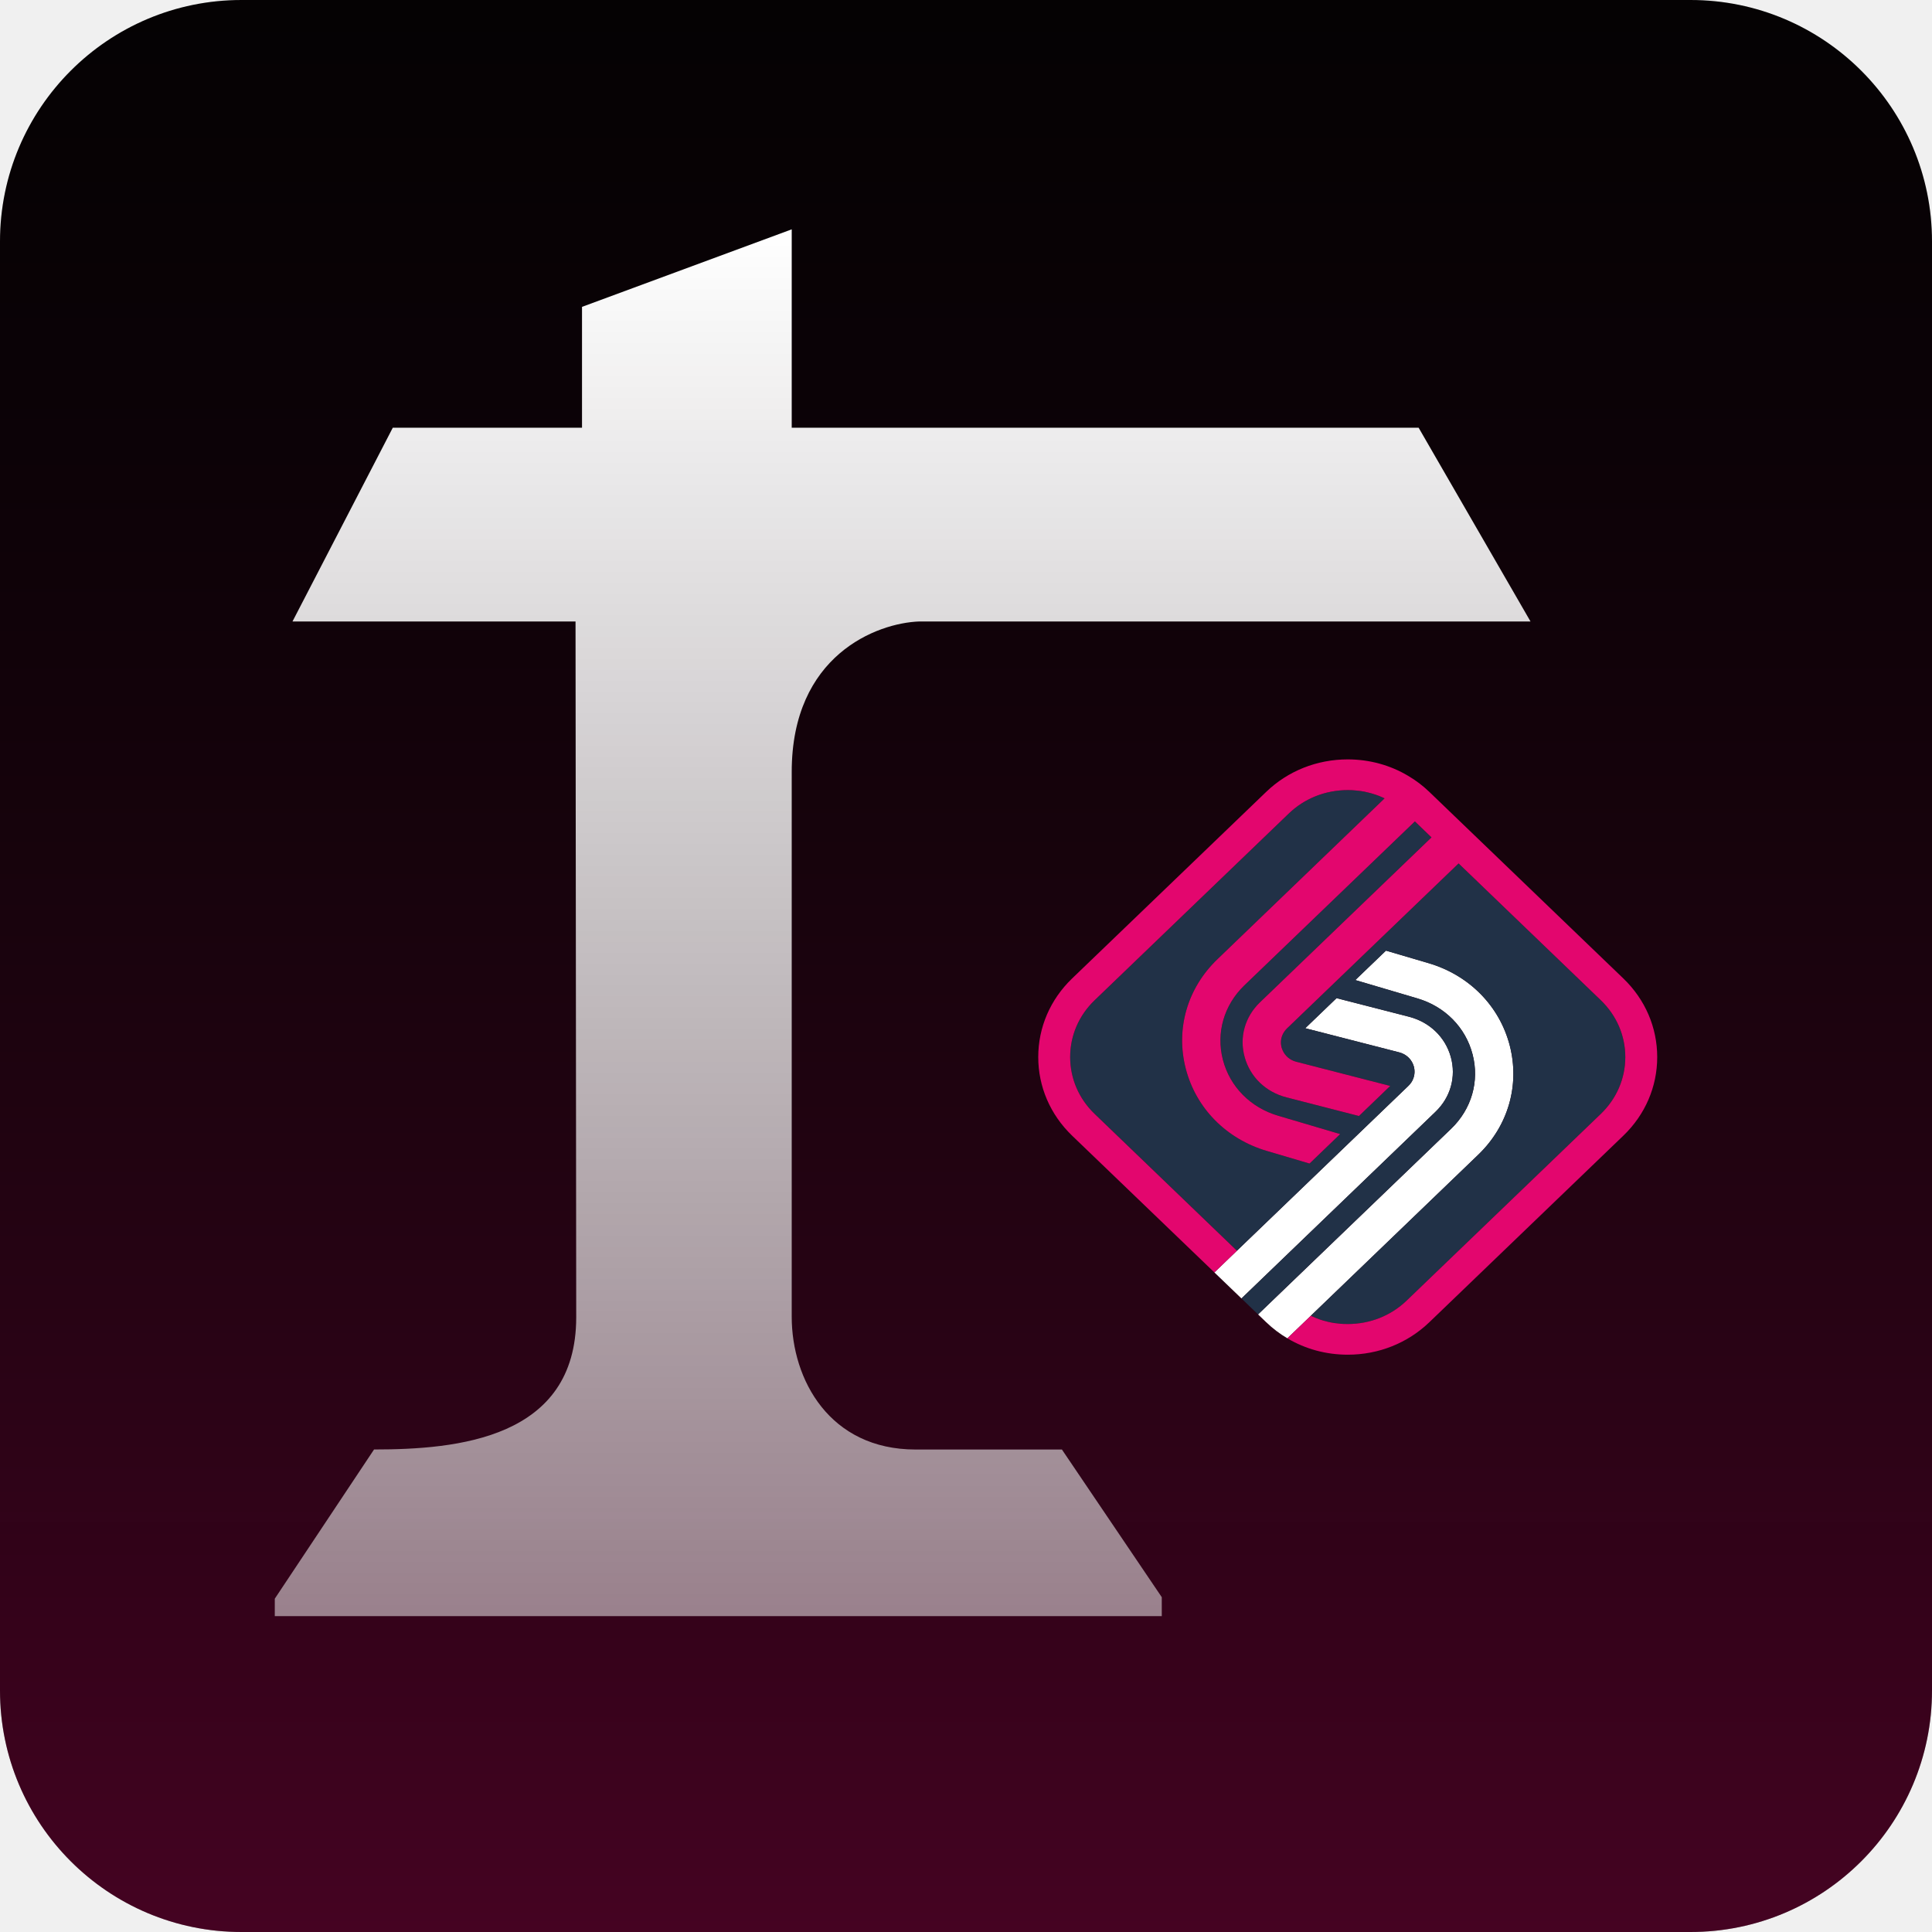
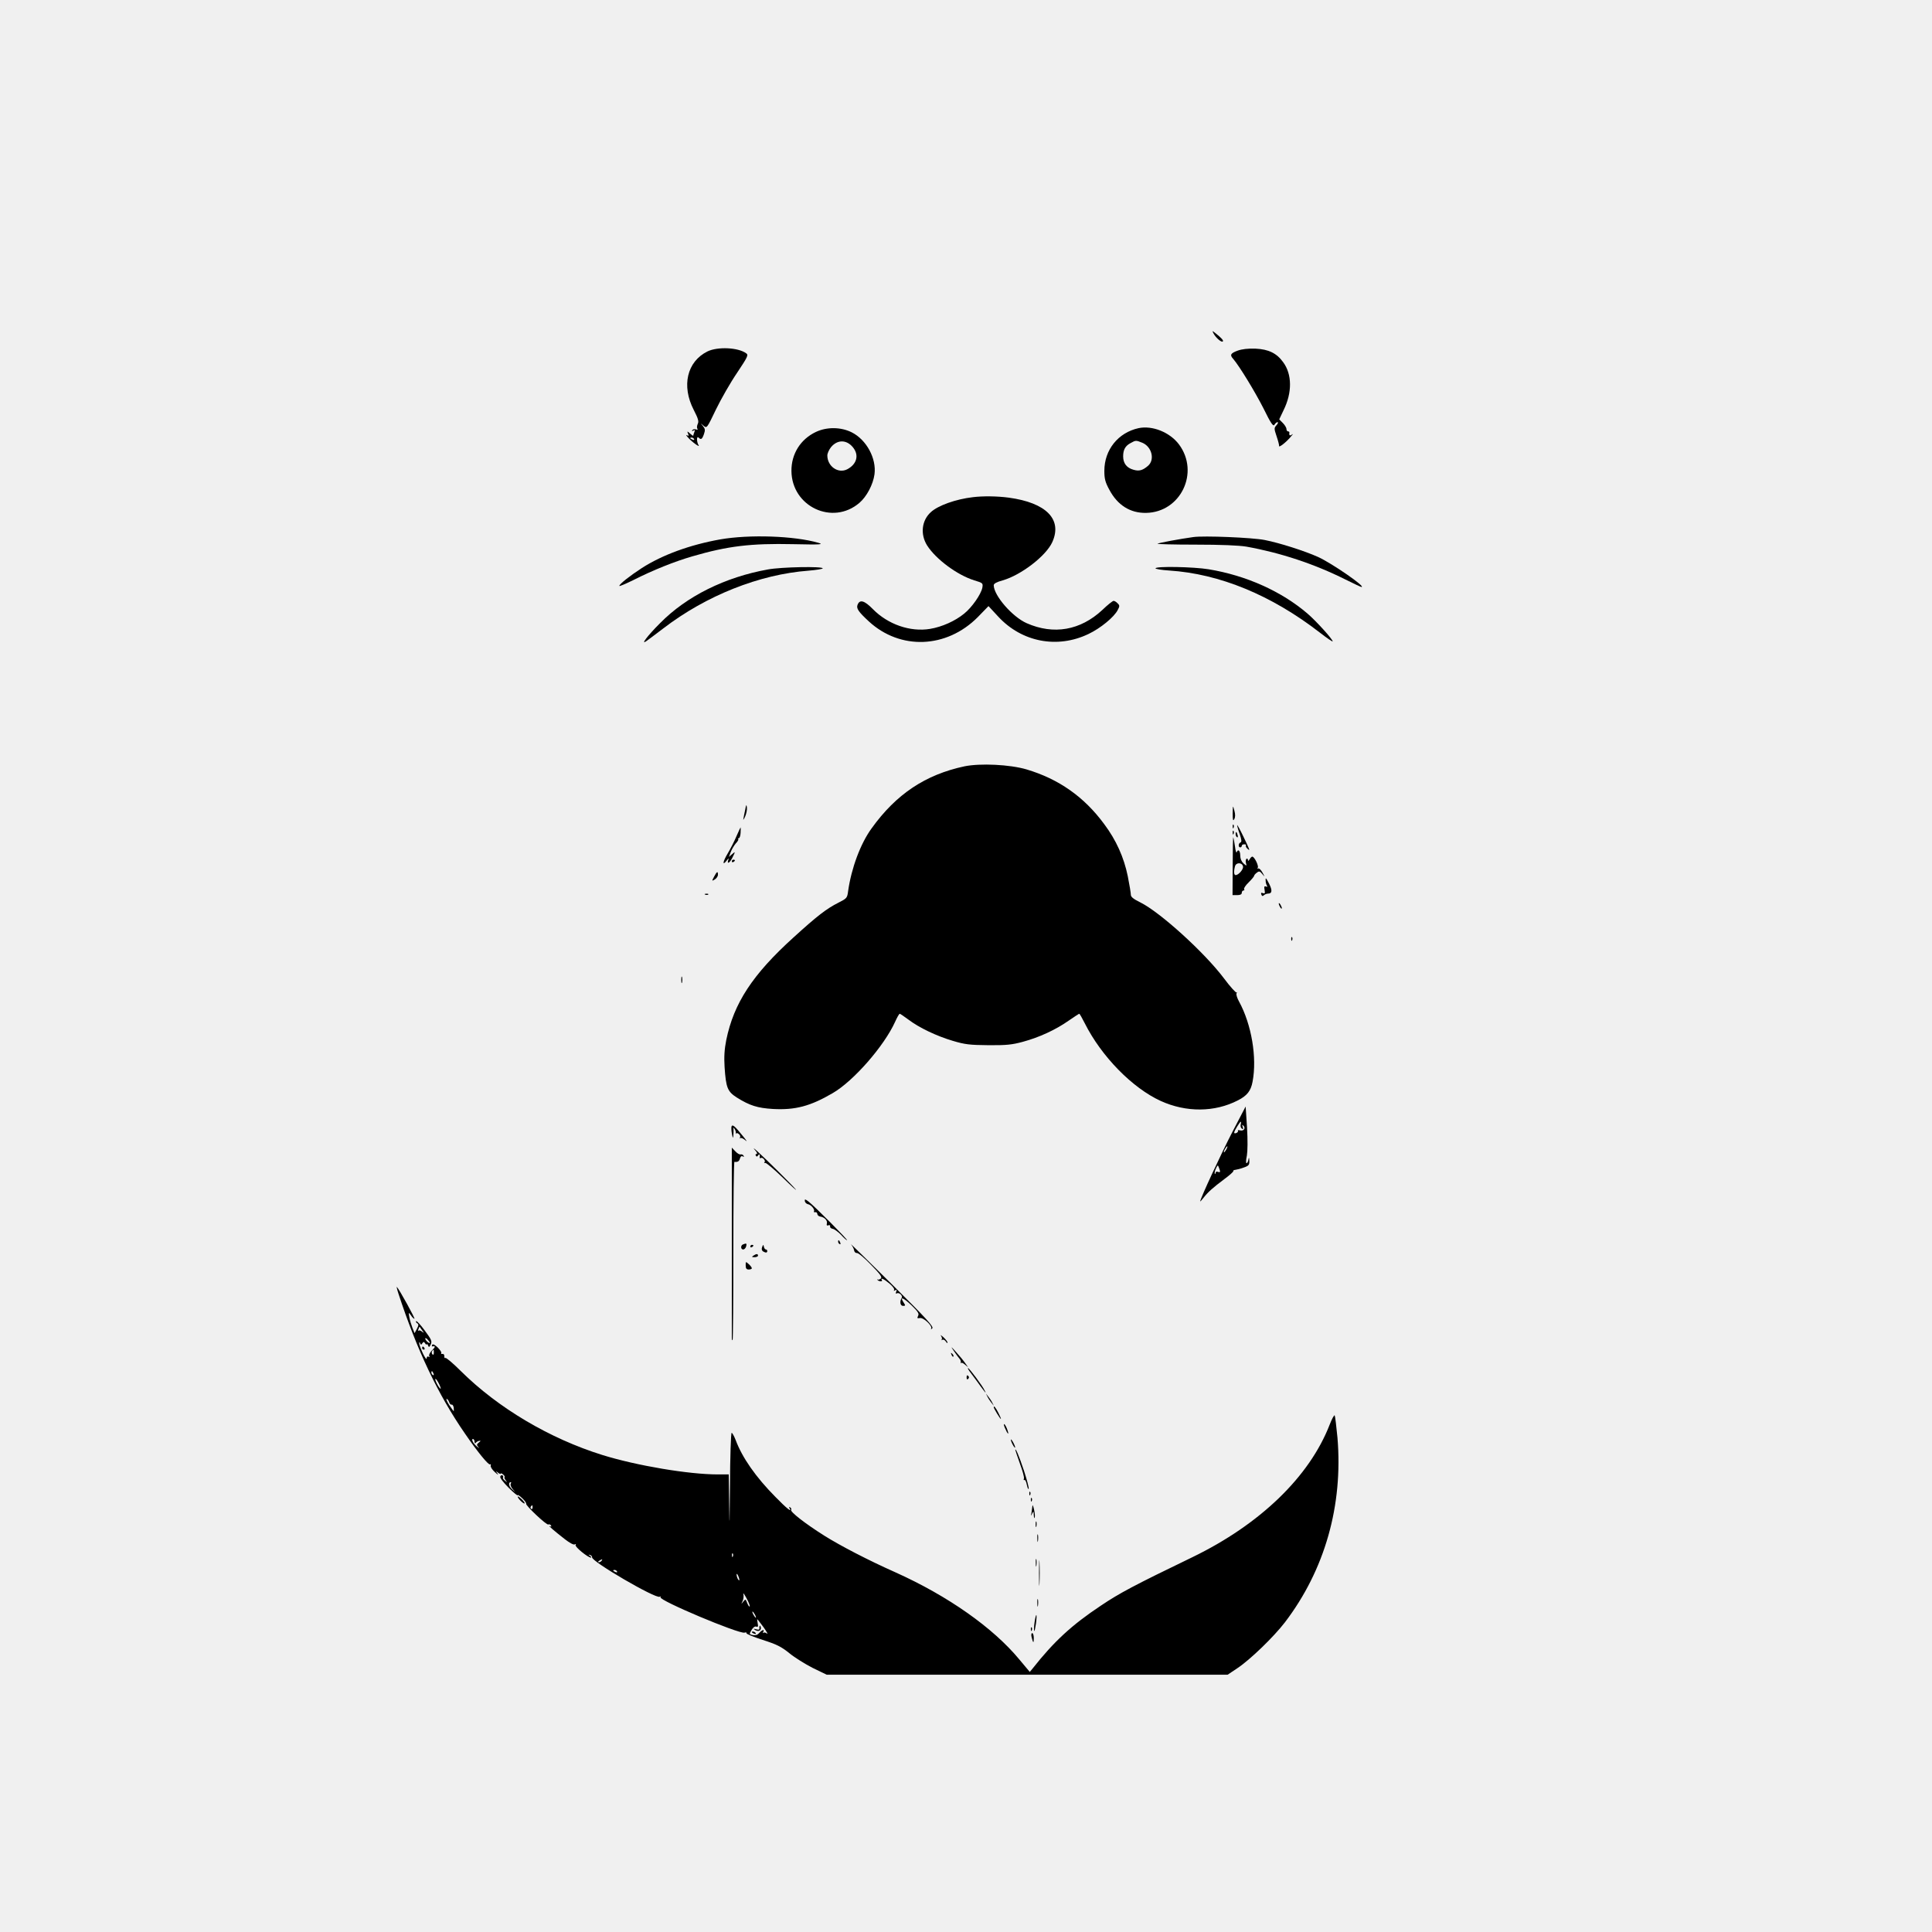
- <svg xmlns="http://www.w3.org/2000/svg" width="48" height="48" viewBox="0 0 48 48" fill="none">
-   <path d="M0 6C0 2.686 2.686 0 6 0H42C45.314 0 48 2.686 48 6V42C48 45.314 45.314 48 42 48H6C2.686 48 0 45.314 0 42V6Z" fill="#020202" />
-   <path d="M0 6C0 2.686 2.686 0 6 0H42C45.314 0 48 2.686 48 6V42C48 45.314 45.314 48 42 48H6C2.686 48 0 45.314 0 42V6Z" fill="url(#paint0_linear_203_709)" fill-opacity="0.3" />
-   <path d="M9.759 10.626L7.267 15.44H14.299L14.316 32.728C14.316 35.743 11.363 36.012 9.293 36.012L6.827 39.719V40.152H28.864V39.682L26.383 36.013H22.747C20.613 36.013 19.67 34.28 19.67 32.714V19.178C19.67 16.278 21.785 15.477 22.842 15.44H38.025L35.245 10.626H19.67V5.698L14.46 7.624V10.626H9.759Z" fill="url(#paint1_linear_203_709)" />
-   <path d="M31.754 27.72L33.296 28.176L32.599 28.847L32.535 28.908L31.475 28.595C30.467 28.298 29.714 27.533 29.46 26.55C29.205 25.566 29.498 24.552 30.243 23.835L34.401 19.835C34.413 19.84 34.426 19.846 34.438 19.853C34.451 19.859 34.463 19.866 34.475 19.872C34.497 19.883 34.517 19.895 34.539 19.907C34.559 19.918 34.58 19.93 34.6 19.943C34.617 19.953 34.633 19.963 34.649 19.974C34.665 19.984 34.68 19.994 34.696 20.006C34.712 20.016 34.726 20.026 34.74 20.037C34.753 20.045 34.765 20.055 34.777 20.065C34.788 20.073 34.799 20.081 34.809 20.09C34.81 20.091 34.812 20.092 34.814 20.093C34.861 20.132 34.906 20.171 34.951 20.214L35.152 20.407L30.915 24.482C30.409 24.97 30.21 25.659 30.383 26.329C30.555 26.998 31.068 27.518 31.754 27.72Z" fill="#1A1A1A" />
-   <path d="M32.208 26.38L34.54 26.98L33.763 27.727L31.962 27.263C31.449 27.132 31.062 26.759 30.924 26.266C30.787 25.773 30.929 25.264 31.303 24.903L35.565 20.805L36.238 21.452L31.976 25.549C31.924 25.601 31.884 25.658 31.858 25.723C31.82 25.82 31.814 25.926 31.843 26.03C31.848 26.05 31.855 26.07 31.864 26.089C31.925 26.233 32.05 26.339 32.208 26.38H32.208Z" fill="#1A1A1A" />
-   <path d="M36.726 28.69L32.567 32.69L31.985 33.25C31.795 33.139 31.619 33.004 31.458 32.85L31.256 32.656L31.817 32.117L36.054 28.043C36.561 27.555 36.76 26.864 36.586 26.196C36.413 25.526 35.901 25.007 35.215 24.805L33.673 24.349L33.736 24.288L34.434 23.618L35.495 23.93C36.502 24.228 37.255 24.992 37.51 25.976C37.763 26.959 37.471 27.974 36.726 28.69Z" fill="white" />
-   <path d="M35.665 27.622L31.404 31.721L30.844 32.26L30.171 31.613L30.731 31.074L34.993 26.976C35.046 26.924 35.086 26.866 35.11 26.802C35.149 26.704 35.154 26.599 35.126 26.495C35.12 26.475 35.113 26.455 35.105 26.436C35.045 26.293 34.92 26.186 34.761 26.145L32.429 25.546L32.494 25.483L33.141 24.861L33.206 24.799L35.006 25.261C35.519 25.393 35.907 25.766 36.045 26.259C36.182 26.752 36.04 27.262 35.665 27.622Z" fill="white" />
-   <path d="M40.38 26.262C40.38 26.795 40.165 27.296 39.773 27.673L34.951 32.311C34.559 32.688 34.038 32.895 33.484 32.895C33.452 32.895 33.419 32.894 33.387 32.893H33.378C33.352 32.891 33.328 32.889 33.303 32.887C33.295 32.886 33.287 32.886 33.278 32.885C33.254 32.883 33.23 32.88 33.205 32.877C33.201 32.877 33.197 32.876 33.193 32.875C33.183 32.874 33.172 32.873 33.161 32.871C33.133 32.867 33.106 32.862 33.079 32.858C33.075 32.856 33.071 32.855 33.068 32.855C33.043 32.85 33.019 32.845 32.995 32.839C32.972 32.834 32.949 32.829 32.926 32.822C32.91 32.818 32.895 32.813 32.88 32.809C32.853 32.802 32.826 32.794 32.8 32.784C32.792 32.781 32.784 32.779 32.776 32.776C32.774 32.775 32.772 32.775 32.77 32.774C32.747 32.766 32.725 32.758 32.703 32.748C32.693 32.745 32.684 32.741 32.674 32.737C32.642 32.723 32.609 32.71 32.577 32.694C32.573 32.693 32.57 32.691 32.567 32.69L36.725 28.69C37.471 27.974 37.763 26.959 37.509 25.976C37.255 24.992 36.502 24.228 35.494 23.93L34.434 23.618L33.736 24.289L33.673 24.35L35.215 24.805C35.9 25.007 36.412 25.526 36.586 26.196C36.76 26.864 36.561 27.555 36.053 28.043L31.816 32.117L31.256 32.656L30.844 32.26L31.404 31.721L35.665 27.622C36.04 27.262 36.182 26.752 36.044 26.258C35.907 25.766 35.519 25.393 35.006 25.26L33.206 24.798L33.141 24.861L32.494 25.483L32.429 25.546L34.761 26.145C34.92 26.186 35.045 26.293 35.105 26.436C35.113 26.455 35.12 26.475 35.126 26.495C35.154 26.598 35.149 26.704 35.11 26.802C35.086 26.866 35.046 26.924 34.993 26.976L30.731 31.073L27.195 27.672C26.804 27.296 26.588 26.795 26.588 26.262C26.588 25.729 26.804 25.228 27.195 24.852L32.018 20.214C32.409 19.837 32.93 19.63 33.484 19.63C33.517 19.63 33.549 19.631 33.581 19.632H33.591C33.624 19.634 33.657 19.637 33.69 19.64C33.717 19.642 33.744 19.645 33.77 19.649C33.775 19.649 33.779 19.65 33.783 19.651C33.794 19.651 33.803 19.653 33.812 19.654C33.838 19.658 33.862 19.663 33.887 19.667C33.892 19.668 33.896 19.669 33.901 19.669C33.925 19.675 33.949 19.68 33.973 19.686C33.996 19.691 34.019 19.696 34.042 19.703C34.054 19.706 34.067 19.709 34.079 19.713C34.097 19.718 34.115 19.724 34.133 19.73C34.169 19.741 34.206 19.753 34.24 19.767C34.259 19.773 34.276 19.779 34.294 19.788C34.312 19.795 34.33 19.802 34.347 19.811C34.366 19.818 34.383 19.827 34.401 19.835L30.243 23.835C29.498 24.552 29.205 25.566 29.46 26.55C29.714 27.533 30.467 28.298 31.475 28.595L32.535 28.908L32.599 28.847L33.296 28.176L31.754 27.72C31.068 27.518 30.555 26.998 30.383 26.329C30.21 25.66 30.409 24.97 30.915 24.482L35.152 20.408L35.565 20.805L31.303 24.903C30.929 25.264 30.787 25.773 30.924 26.266C31.062 26.76 31.449 27.132 31.962 27.264L33.763 27.727L34.54 26.98L32.208 26.38C32.049 26.34 31.925 26.233 31.864 26.09C31.855 26.07 31.848 26.051 31.843 26.03C31.814 25.926 31.82 25.82 31.858 25.723C31.884 25.659 31.924 25.601 31.976 25.55L36.238 21.452L39.773 24.852C40.165 25.229 40.38 25.73 40.38 26.263L40.38 26.262Z" fill="#213147" />
-   <path d="M40.334 24.312L36.798 20.912L36.125 20.265L35.512 19.675C35.351 19.52 35.173 19.386 34.984 19.275C34.538 19.009 34.022 18.867 33.484 18.867C32.718 18.867 31.998 19.154 31.457 19.675L26.634 24.312C26.093 24.834 25.795 25.526 25.795 26.262C25.795 26.999 26.093 27.691 26.634 28.213L30.171 31.613L30.731 31.074L27.195 27.673C26.803 27.296 26.588 26.795 26.588 26.262C26.588 25.73 26.803 25.229 27.195 24.852L32.018 20.214C32.409 19.837 32.93 19.63 33.484 19.63C33.517 19.63 33.549 19.631 33.581 19.632H33.59C33.624 19.634 33.657 19.637 33.69 19.64C33.717 19.642 33.744 19.645 33.77 19.649C33.775 19.649 33.779 19.65 33.783 19.651C33.794 19.651 33.803 19.653 33.812 19.654C33.838 19.658 33.862 19.663 33.887 19.667C33.892 19.668 33.896 19.669 33.9 19.669C33.925 19.675 33.949 19.68 33.973 19.686C33.996 19.691 34.019 19.696 34.042 19.703C34.054 19.706 34.067 19.709 34.079 19.713C34.097 19.718 34.115 19.724 34.133 19.73C34.169 19.741 34.206 19.753 34.24 19.767C34.258 19.773 34.276 19.779 34.293 19.788C34.312 19.795 34.33 19.802 34.347 19.811C34.365 19.818 34.383 19.827 34.4 19.835L30.243 23.835C29.498 24.552 29.205 25.566 29.46 26.55C29.714 27.533 30.467 28.298 31.475 28.595L32.535 28.908L32.599 28.847L33.296 28.176L31.754 27.72C31.068 27.518 30.555 26.998 30.382 26.329C30.209 25.66 30.409 24.97 30.915 24.482L35.152 20.408L35.146 20.402L35.565 20.805L31.303 24.903C30.928 25.264 30.786 25.773 30.924 26.266C31.062 26.76 31.449 27.132 31.962 27.264L33.763 27.727L34.54 26.98L32.208 26.38C32.049 26.34 31.925 26.233 31.864 26.09C31.855 26.07 31.848 26.051 31.842 26.03C31.814 25.926 31.819 25.82 31.858 25.723C31.884 25.659 31.924 25.601 31.976 25.55L36.238 21.452L39.773 24.852C40.164 25.229 40.38 25.73 40.38 26.263C40.38 26.796 40.164 27.296 39.773 27.673L34.95 32.311C34.559 32.688 34.038 32.895 33.484 32.895C33.451 32.895 33.419 32.894 33.387 32.893H33.377C33.352 32.891 33.328 32.89 33.303 32.888C33.294 32.887 33.286 32.886 33.278 32.885C33.253 32.883 33.229 32.881 33.205 32.877C33.201 32.877 33.197 32.876 33.193 32.875C33.182 32.875 33.171 32.873 33.16 32.872C33.133 32.867 33.105 32.862 33.079 32.858C33.075 32.856 33.071 32.856 33.068 32.856C33.043 32.85 33.019 32.845 32.995 32.84C32.972 32.834 32.949 32.829 32.926 32.822C32.91 32.818 32.895 32.814 32.88 32.81C32.853 32.802 32.826 32.794 32.8 32.785C32.792 32.782 32.784 32.779 32.776 32.776C32.773 32.776 32.772 32.775 32.77 32.774C32.747 32.766 32.724 32.758 32.702 32.749C32.693 32.746 32.683 32.741 32.674 32.737C32.641 32.724 32.609 32.71 32.576 32.695C32.573 32.693 32.57 32.692 32.567 32.69L31.984 33.25C32.431 33.516 32.946 33.657 33.484 33.657C34.25 33.657 34.969 33.371 35.512 32.85L40.334 28.213C40.875 27.691 41.173 26.999 41.173 26.263C41.173 25.526 40.875 24.834 40.334 24.312V24.312Z" fill="#E3066E" />
-   <defs>
-     <linearGradient id="paint0_linear_203_709" x1="24" y1="-12.001" x2="24" y2="48" gradientUnits="userSpaceOnUse">
-       <stop stop-opacity="0" />
-       <stop offset="1" stop-color="#E3066E" />
-     </linearGradient>
-     <linearGradient id="paint1_linear_203_709" x1="22.426" y1="5.698" x2="22.426" y2="40.152" gradientUnits="userSpaceOnUse">
-       <stop stop-color="white" />
-       <stop offset="1" stop-color="white" stop-opacity="0.5" />
-     </linearGradient>
-   </defs>
+ <svg xmlns="http://www.w3.org/2000/svg" version="1.0" width="1254pt" height="1254pt" viewBox="0 0 1254 1254" preserveAspectRatio="xMidYMid meet">
+   <g transform="translate(0,1254) scale(0.1,-0.1)" fill="#000000" stroke="none">
+     <path d="M7877 10375 c15 -28 52 -60 60 -51 6 6 -9 23 -51 56 -18 14 -19 14 -9 -5z" />
+     <path d="M4592 10259 c-133 -66 -170 -223 -89 -380 29 -56 34 -75 26 -90 -5 -11 -7 -25 -3 -31 5 -7 2 -9 -9 -5 -9 3 -19 1 -23 -5 -5 -7 -2 -8 6 -3 10 6 12 4 7 -9 -4 -10 -7 -20 -7 -23 0 -4 -9 2 -20 12 -20 18 -21 18 -14 0 6 -14 4 -16 -7 -10 -8 5 -5 -2 6 -14 25 -29 82 -70 69 -50 -13 20 -13 62 0 49 16 -16 23 -12 35 22 9 26 8 35 -6 52 -18 21 -18 21 3 3 22 -18 22 -18 81 105 33 68 94 175 137 238 70 105 75 116 59 127 -52 38 -185 44 -251 12z m-87 -569 c3 -6 -1 -7 -9 -4 -18 7 -21 14 -7 14 6 0 13 -4 16 -10z" />
+     <path d="M8033 10264 c-46 -17 -52 -28 -29 -53 41 -48 141 -212 196 -320 49 -100 64 -121 72 -108 5 9 14 17 20 17 6 0 3 -9 -6 -19 -17 -19 -17 -22 0 -73 10 -29 17 -57 16 -61 -4 -15 34 12 68 49 19 21 27 32 18 25 -16 -12 -22 -9 -19 12 0 4 -3 7 -9 7 -5 0 -10 7 -10 15 0 9 -11 27 -24 40 l-23 23 28 59 c57 115 56 234 -3 313 -42 58 -95 83 -178 87 -50 2 -89 -3 -117 -13z" />
+     <path d="M7390 9761 c-132 -29 -222 -140 -222 -277 0 -50 5 -73 33 -124 53 -99 135 -151 238 -149 225 4 349 263 213 445 -59 78 -172 124 -262 105z m25 -95 c61 -26 82 -109 37 -149 -35 -30 -58 -37 -95 -26 -44 12 -67 42 -67 87 0 43 14 68 48 86 34 19 35 19 77 2z" />
+     <path d="M5295 9736 c-99 -47 -159 -142 -158 -253 2 -231 267 -356 441 -207 47 40 89 119 98 185 14 103 -52 225 -148 273 -70 35 -162 36 -233 2z m240 -98 c43 -51 27 -111 -36 -144 -59 -30 -129 19 -129 90 0 13 11 38 25 55 41 48 99 48 140 -1z" />
+     <path d="M6315 9313 c-112 -13 -226 -54 -273 -97 -60 -54 -70 -144 -24 -217 57 -89 196 -192 306 -226 56 -17 57 -18 52 -48 -9 -43 -67 -127 -118 -168 -59 -48 -143 -86 -222 -99 -128 -21 -273 29 -371 129 -55 56 -85 64 -99 27 -9 -23 6 -45 73 -107 204 -188 504 -177 707 27 l70 72 63 -68 c153 -166 384 -210 586 -113 78 37 167 110 190 156 13 24 13 30 -1 43 -8 9 -20 16 -26 16 -6 0 -39 -26 -73 -59 -143 -133 -316 -163 -491 -86 -93 41 -213 179 -214 246 0 11 18 21 58 32 119 34 281 158 322 248 67 148 -39 256 -283 289 -75 10 -168 11 -232 3z" />
+     <path d="M4675 9039 c-196 -35 -375 -100 -509 -186 -77 -50 -146 -104 -146 -116 0 -4 40 13 89 37 130 66 271 122 385 155 230 67 379 85 655 79 179 -4 200 -2 162 9 -155 45 -447 55 -636 22z" />
+     <path d="M7745 9054 c-87 -12 -221 -37 -232 -43 -6 -3 104 -6 245 -6 169 0 283 -5 332 -13 222 -40 440 -112 642 -213 54 -27 101 -49 105 -49 31 0 -192 154 -282 195 -87 39 -249 91 -346 110 -81 16 -396 29 -464 19z" />
+     <path d="M4985 8844 c-279 -50 -529 -174 -701 -349 -83 -83 -130 -146 -87 -115 12 8 60 45 108 81 279 214 625 351 943 375 50 4 92 11 92 15 0 14 -268 9 -355 -7z" />
+     <path d="M7500 8851 c0 -4 39 -11 88 -14 328 -21 665 -160 980 -404 45 -35 82 -60 82 -56 0 14 -107 132 -163 180 -169 145 -399 248 -642 288 -97 16 -345 21 -345 6z" />
+     <path d="M6260 7566 c-253 -54 -443 -180 -603 -403 -72 -99 -131 -258 -152 -406 -6 -46 -8 -48 -63 -76 -77 -39 -136 -84 -292 -226 -265 -240 -387 -426 -436 -665 -12 -61 -15 -109 -11 -175 9 -136 19 -160 80 -199 83 -52 134 -68 234 -74 144 -8 243 18 388 103 135 78 334 306 405 463 13 29 26 52 30 52 3 0 28 -17 55 -37 71 -54 185 -108 290 -139 77 -23 109 -27 230 -28 117 -1 154 3 224 22 107 29 213 78 297 137 36 25 67 45 69 45 3 0 19 -28 36 -62 108 -215 309 -420 493 -504 165 -75 350 -74 501 4 59 30 84 61 95 121 30 157 -7 372 -87 519 -13 23 -21 48 -17 55 4 6 4 9 0 5 -4 -3 -41 37 -81 91 -127 169 -414 429 -542 493 -45 22 -63 36 -63 50 0 11 -9 66 -20 121 -25 122 -75 234 -153 338 -131 178 -296 293 -504 355 -109 32 -300 41 -403 20z" />
+     <path d="M4837 7285 c-5 -22 -10 -49 -12 -60 -3 -11 2 -5 11 14 8 18 14 45 12 60 -3 22 -5 20 -11 -14z" />
+     <path d="M8001 7260 c0 -43 2 -51 10 -37 7 12 8 30 1 55 -10 37 -10 37 -11 -18z" />
+     <path d="M8001 7174 c0 -11 3 -14 6 -6 3 7 2 16 -1 19 -3 4 -6 -2 -5 -13z" />
+     <path d="M8030 7184 c0 -6 7 -32 17 -59 12 -35 13 -50 5 -53 -15 -5 -16 -32 -2 -32 6 0 10 5 10 10 0 6 7 10 16 10 8 0 13 -3 11 -7 -3 -5 1 -14 9 -21 20 -19 18 -12 -26 79 -22 46 -40 78 -40 73z" />
+     <path d="M4780 7112 c-13 -31 -39 -82 -57 -112 -32 -53 -36 -84 -6 -45 13 16 15 17 10 3 -10 -28 8 -21 24 10 23 45 23 48 1 28 l-21 -18 12 32 c7 18 22 43 33 56 12 12 19 25 16 28 -3 3 -1 6 4 6 5 0 10 16 11 35 1 19 1 35 0 35 -1 0 -13 -26 -27 -58z" />
+     <path d="M8001 7134 c0 -11 3 -14 6 -6 3 7 2 16 -1 19 -3 4 -6 -2 -5 -13z" />
+     <path d="M8020 7126 c0 -8 4 -17 9 -20 5 -4 7 3 4 14 -6 23 -13 26 -13 6z" />
+     <path d="M8001 6923 l-1 -193 30 0 c20 0 30 5 30 15 0 8 5 15 11 15 5 0 8 4 4 9 -3 5 10 25 30 44 19 19 35 38 35 42 0 4 8 14 18 21 14 11 20 10 35 -9 18 -21 18 -21 1 10 -10 18 -22 29 -27 26 -6 -3 -7 -1 -3 5 7 12 -22 72 -36 72 -4 0 -12 -8 -17 -17 -6 -11 -11 -13 -11 -5 0 7 -4 11 -9 8 -5 -3 -7 -16 -4 -27 6 -21 5 -21 -16 -3 -13 12 -21 30 -21 51 0 32 -14 45 -23 21 -2 -7 -8 10 -11 37 -4 28 -9 55 -11 60 -2 6 -4 -77 -4 -182z m67 -7 c4 -18 -29 -56 -48 -56 -11 0 -13 23 -4 57 7 27 47 26 52 -1z" />
+     <path d="M4750 6949 c0 -5 5 -7 10 -4 6 3 10 8 10 11 0 2 -4 4 -10 4 -5 0 -10 -5 -10 -11z" />
+     <path d="M4635 6850 c-16 -30 -15 -30 5 -18 11 7 20 21 20 30 0 26 -7 22 -25 -12z" />
+     <path d="M8215 6822 c0 -9 4 -23 8 -30 5 -8 3 -10 -6 -6 -11 4 -13 -1 -9 -22 4 -22 2 -26 -11 -21 -11 4 -14 2 -10 -9 4 -11 9 -12 16 -5 6 6 19 11 28 11 26 0 28 21 7 63 -21 41 -25 45 -23 19z" />
+     <path d="M4578 6733 c7 -3 16 -2 19 1 4 3 -2 6 -13 5 -11 0 -14 -3 -6 -6z" />
+     <path d="M8300 6675 c0 -5 5 -17 10 -25 5 -8 10 -10 10 -5 0 6 -5 17 -10 25 -5 8 -10 11 -10 5z" />
+     <path d="M8381 6444 c0 -11 3 -14 6 -6 3 7 2 16 -1 19 -3 4 -6 -2 -5 -13z" />
+     <path d="M4422 6180 c0 -19 2 -27 5 -17 2 9 2 25 0 35 -3 9 -5 1 -5 -18z" />
+     <path d="M7998 5191 c-72 -139 -208 -432 -208 -449 0 -2 10 8 22 24 29 37 59 64 135 121 34 25 61 49 58 52 -2 4 4 7 13 8 9 1 34 7 55 15 32 11 37 17 36 43 -1 24 -3 25 -6 8 -2 -13 -8 -23 -12 -23 -5 0 -4 22 2 49 5 30 6 100 1 184 l-9 135 -87 -167z m55 50 c-3 -10 1 -22 8 -27 9 -5 10 -2 5 12 -5 14 -4 16 5 7 16 -16 1 -36 -22 -30 -11 3 -17 2 -14 -3 3 -4 -2 -10 -10 -14 -20 -7 -19 3 5 42 22 36 30 41 23 13z m-93 -161 c-6 -11 -13 -20 -16 -20 -2 0 0 9 6 20 6 11 13 20 16 20 2 0 0 -9 -6 -20z m-41 -144 c1 -4 -6 -6 -14 -2 -8 3 -15 0 -15 -6 0 -6 -2 -9 -5 -6 -3 3 0 18 7 33 11 24 13 25 19 8 4 -10 8 -22 8 -27z" />
+     <path d="M4748 5228 c-2 -7 -1 -29 3 -48 5 -29 7 -31 9 -10 1 14 2 32 1 40 -2 13 0 13 8 1 5 -8 8 -19 7 -25 -2 -6 -1 -7 2 -3 2 4 10 3 18 -4 8 -6 11 -16 7 -23 -3 -6 -2 -8 2 -3 5 4 20 -3 34 -15 14 -13 6 0 -17 28 -54 67 -68 78 -74 62z" />
+     <path d="M4899 5077 c14 -15 19 -27 12 -27 -7 0 -9 -5 -5 -11 4 -8 9 -7 15 2 8 13 13 5 10 -14 -1 -5 3 -6 8 -3 11 7 33 -19 23 -28 -4 -4 -2 -6 5 -4 6 2 58 -42 115 -97 56 -55 94 -89 83 -75 -23 28 -190 194 -250 248 -22 20 -29 24 -16 9z" />
+     <path d="M4750 5053 c0 -32 0 -1140 0 -1197 0 -11 2 -17 5 -14 3 3 5 265 5 582 0 317 3 576 7 575 21 -3 31 3 36 22 4 13 10 18 18 13 8 -4 10 -3 5 5 -4 7 -13 10 -19 8 -7 -2 -22 7 -34 20 l-23 24 0 -38z" />
+     <path d="M5224 4743 c2 -9 11 -17 20 -19 20 -3 47 -35 39 -47 -2 -4 1 -6 8 -5 7 2 13 -3 14 -11 0 -8 8 -15 18 -17 28 -4 49 -26 44 -45 -3 -12 0 -16 10 -12 8 3 13 0 11 -7 -2 -7 6 -14 17 -16 10 -1 34 -19 53 -38 18 -20 36 -36 40 -36 9 0 -215 225 -250 251 -23 17 -26 17 -24 2z" />
+     <path d="M5440 4481 c0 -6 4 -13 10 -16 6 -3 7 1 4 9 -7 18 -14 21 -14 7z" />
+     <path d="M5524 4463 c10 -12 19 -30 20 -40 2 -10 10 -17 18 -16 8 2 49 -32 91 -76 62 -63 74 -81 64 -90 -8 -6 -17 -9 -20 -6 -4 3 -5 2 -2 -2 8 -11 36 -13 29 -2 -11 19 13 8 49 -22 20 -17 34 -35 31 -41 -5 -7 -2 -8 6 -3 10 6 12 4 7 -9 -4 -10 -3 -15 4 -11 14 9 40 -15 32 -29 -15 -23 -10 -52 8 -52 17 0 17 2 4 22 -27 41 -3 33 51 -18 43 -42 51 -55 43 -69 -7 -15 -6 -17 11 -14 24 5 83 -51 74 -68 -4 -8 -2 -7 7 1 11 10 -34 60 -266 290 -153 152 -271 267 -261 255z" />
+     <path d="M4823 4463 c-17 -6 -16 -33 1 -33 7 0 16 9 19 20 5 20 2 22 -20 13z" />
+     <path d="M4870 4449 c0 -5 5 -7 10 -4 6 3 10 8 10 11 0 2 -4 4 -10 4 -5 0 -10 -5 -10 -11z" />
+     <path d="M4947 4446 c-5 -12 -3 -22 5 -28 18 -11 28 -10 28 2 0 6 -4 10 -9 10 -5 0 -11 8 -13 18 -3 15 -4 15 -11 -2z" />
+     <path d="M4890 4390 c-12 -8 -11 -10 8 -10 12 0 22 5 22 10 0 13 -11 13 -30 0z" />
+     <path d="M4840 4327 c0 -20 5 -27 20 -27 11 0 20 4 20 8 0 5 -9 17 -20 27 -20 18 -20 17 -20 -8z" />
+     <path d="M2586 4144 c121 -369 257 -656 432 -909 83 -121 153 -206 163 -200 5 4 6 0 4 -7 -3 -8 9 -27 27 -43 18 -17 26 -21 18 -10 -14 18 -14 19 3 6 9 -7 17 -10 17 -6 0 4 7 2 15 -5 9 -7 13 -15 10 -18 -3 -3 1 -12 8 -21 11 -14 10 -14 -5 -2 -10 7 -16 17 -13 21 3 5 1 11 -4 14 -5 3 -11 0 -14 -8 -3 -8 20 -38 54 -72 32 -32 59 -54 59 -49 0 5 13 -4 30 -20 16 -15 27 -31 25 -35 -6 -10 134 -142 144 -135 6 3 13 0 17 -6 5 -8 2 -10 -7 -5 -18 9 30 -32 98 -85 31 -24 57 -38 64 -33 8 4 9 3 5 -4 -7 -11 79 -81 99 -82 6 0 3 5 -5 11 -13 9 -13 10 0 6 8 -2 14 -9 13 -15 -6 -26 414 -271 439 -256 6 4 8 3 5 -3 -13 -20 508 -239 545 -230 10 3 16 1 13 -3 -3 -5 44 -24 105 -44 91 -29 121 -44 173 -86 34 -28 103 -71 152 -96 l91 -44 1301 0 1301 0 63 42 c83 55 236 203 309 298 259 340 378 758 341 1199 -7 74 -15 139 -18 144 -3 5 -18 -22 -33 -61 -131 -337 -451 -646 -890 -859 -379 -183 -473 -233 -595 -315 -188 -125 -304 -232 -442 -407 l-19 -23 -67 80 c-171 207 -464 413 -804 566 -180 80 -360 174 -462 238 -124 78 -224 156 -216 168 3 5 0 12 -6 16 -8 4 -9 3 -5 -4 20 -33 -18 -3 -90 71 -129 130 -217 257 -259 370 -10 26 -22 47 -26 47 -5 0 -10 -156 -11 -347 -2 -247 -3 -286 -5 -135 l-3 212 -71 0 c-189 0 -527 57 -749 126 -343 107 -677 305 -919 545 -50 50 -95 88 -100 85 -5 -3 -8 2 -7 12 0 9 -5 16 -12 14 -8 -1 -11 1 -8 6 3 5 -8 21 -23 36 -19 18 -31 24 -36 17 -3 -7 -3 -11 2 -10 21 4 20 -3 -3 -26 -14 -14 -22 -30 -18 -37 4 -7 3 -8 -4 -4 -8 4 -12 0 -13 -11 0 -10 -11 5 -24 32 -13 28 -24 57 -24 65 0 12 2 12 6 1 5 -11 7 -11 14 0 8 12 11 11 19 -1 5 -8 10 -10 11 -5 0 6 3 2 7 -7 6 -15 8 -14 18 6 9 20 5 31 -39 90 -27 37 -52 64 -56 61 -3 -3 0 -10 7 -14 10 -6 10 -13 -2 -36 l-15 -28 -14 34 c-7 19 -17 50 -20 69 -6 34 -6 34 10 13 8 -13 19 -23 23 -23 7 0 -99 192 -114 207 -3 4 1 -16 10 -43z m154 -239 c14 -18 13 -19 -1 -8 -9 7 -19 10 -23 6 -4 -4 -4 1 0 10 3 10 7 17 8 15 1 -2 8 -12 16 -23z m50 -81 c0 -3 -7 -1 -15 6 -8 7 -15 17 -15 22 0 5 7 3 15 -6 8 -8 15 -18 15 -22z m26 -64 c0 -12 -4 -16 -9 -11 -5 5 -6 14 -3 20 10 15 12 14 12 -9z m-2 -136 c3 -8 2 -12 -4 -9 -6 3 -10 10 -10 16 0 14 7 11 14 -7z m37 -69 c9 -19 12 -32 8 -29 -13 8 -41 64 -32 64 5 -1 15 -16 24 -35z m64 -115 c3 -11 11 -19 17 -17 6 1 11 -8 13 -20 1 -13 1 -23 0 -23 -1 0 -14 18 -29 40 -14 22 -22 40 -17 40 5 0 12 -9 16 -20z m165 -257 c0 -10 4 -14 8 -8 4 6 14 11 22 13 12 2 11 -1 -2 -11 -14 -11 -15 -16 -5 -27 10 -12 9 -12 -6 0 -24 18 -41 50 -27 50 5 0 10 -8 10 -17z m235 -274 c-4 -5 1 -20 11 -32 l18 -22 -23 21 c-20 19 -22 44 -5 44 3 0 2 -5 -1 -11z m142 -154 c0 -8 -4 -12 -9 -9 -5 3 -6 10 -3 15 9 13 12 11 12 -6z m1300 -317 c-3 -8 -6 -5 -6 6 -1 11 2 17 5 13 3 -3 4 -12 1 -19z m-852 -28 c-3 -5 -12 -10 -18 -10 -7 0 -6 4 3 10 19 12 23 12 15 0z m100 -70 c3 -6 -1 -7 -9 -4 -18 7 -21 14 -7 14 6 0 13 -4 16 -10z m794 -55 c0 -5 -4 -3 -9 5 -5 8 -9 22 -9 30 0 16 17 -16 18 -35z m67 -172 c-3 -3 -10 7 -16 22 -10 27 -11 27 -26 9 -14 -18 -14 -18 -4 4 6 12 8 33 5 45 -3 12 6 0 20 -26 15 -27 24 -51 21 -54z m34 -53 c6 -11 8 -20 6 -20 -3 0 -10 9 -16 20 -6 11 -8 20 -6 20 3 0 10 -9 16 -20z m56 -82 c20 -29 31 -47 22 -41 -8 7 -19 9 -23 5 -5 -4 -5 -1 -1 6 11 19 -8 14 -26 -7 -10 -12 -24 -17 -41 -14 -24 5 -25 6 -9 33 10 17 22 26 31 22 11 -4 13 1 9 21 -3 15 -4 27 -3 27 2 0 20 -24 41 -52z" />
+     <path d="M4930 1985 c-1 -5 -2 -14 -1 -18 1 -5 -9 -6 -21 -2 -21 5 -21 5 -5 -6 22 -13 43 1 34 23 -3 7 -6 9 -7 3z" />
+     <path d="M4880 1946 c0 -2 7 -7 16 -10 8 -3 12 -2 9 4 -6 10 -25 14 -25 6z" />
+     <path d="M6108 3869 c6 -9 8 -20 4 -24 -4 -5 -2 -5 5 -1 6 3 16 -2 22 -11 6 -10 11 -13 11 -7 0 6 -12 21 -27 35 -15 13 -22 17 -15 8z" />
+     <path d="M2740 3790 c0 -5 5 -10 11 -10 5 0 7 5 4 10 -3 6 -8 10 -11 10 -2 0 -4 -4 -4 -10z" />
+     <path d="M6192 3770 c13 -19 28 -40 35 -48 7 -7 11 -18 9 -25 -1 -7 -1 -8 2 -4 2 5 13 0 25 -10 l21 -18 -21 30 c-12 17 -38 48 -58 70 -35 39 -36 39 -13 5z" />
+     <path d="M6176 3747 c3 -10 9 -15 12 -12 3 3 0 11 -7 18 -10 9 -11 8 -5 -6z" />
+     <path d="M6291 3642 c8 -10 30 -40 49 -66 19 -27 41 -56 48 -65 11 -14 12 -13 3 4 -13 29 -100 145 -107 145 -4 0 0 -8 7 -18z" />
+     <path d="M6274 3600 c0 -13 4 -16 10 -10 7 7 7 13 0 20 -6 6 -10 3 -10 -10z" />
+     <path d="M6409 3475 c5 -11 17 -29 26 -40 l16 -20 -10 20 c-5 11 -17 29 -26 40 l-16 20 10 -20z" />
+     <path d="M6450 3406 c0 -8 42 -76 46 -76 3 0 -5 18 -16 40 -18 35 -30 49 -30 36z" />
+     <path d="M6522 3273 c17 -41 30 -53 17 -15 -6 18 -15 35 -20 38 -5 3 -4 -7 3 -23z" />
+     <path d="M6561 3195 c0 -5 6 -21 14 -35 8 -14 14 -20 14 -15 0 6 -6 21 -14 35 -8 14 -14 21 -14 15z" />
+     <path d="M6590 3129 c0 -3 14 -43 30 -89 17 -46 29 -89 26 -97 -3 -8 -2 -12 3 -9 5 3 12 -11 16 -32 4 -20 10 -32 12 -25 2 6 -12 60 -31 118 -32 96 -55 150 -56 134z" />
+     <path d="M6681 2844 c0 -11 3 -14 6 -6 3 7 2 16 -1 19 -3 4 -6 -2 -5 -13z" />
+     <path d="M3360 2826 c0 -11 39 -50 45 -44 3 2 -6 15 -20 28 -14 13 -25 20 -25 16z" />
+     <path d="M6691 2804 c0 -11 3 -14 6 -6 3 7 2 16 -1 19 -3 4 -6 -2 -5 -13z" />
+     <path d="M6701 2765 c-1 -11 -4 -31 -6 -45 -5 -22 -4 -22 4 -5 9 18 10 17 11 -10 1 -16 4 -23 6 -15 3 9 0 33 -5 55 -5 22 -10 31 -10 20z" />
+     <path d="M6722 2645 c0 -16 2 -22 5 -12 2 9 2 23 0 30 -3 6 -5 -1 -5 -18z" />
+     <path d="M6733 2555 c0 -22 2 -30 4 -17 2 12 2 30 0 40 -3 9 -5 -1 -4 -23z" />
+     <path d="M6744 2330 c0 -74 1 -105 3 -67 2 37 2 97 0 135 -2 37 -3 6 -3 -68z" />
+     <path d="M6723 2395 c0 -22 2 -30 4 -17 2 12 2 30 0 40 -3 9 -5 -1 -4 -23z" />
+     <path d="M6733 2135 c0 -22 2 -30 4 -17 2 12 2 30 0 40 -3 9 -5 -1 -4 -23z" />
+     <path d="M6715 2010 c-4 -28 -5 -53 -2 -56 2 -3 7 19 11 47 4 28 5 53 3 56 -3 2 -8 -19 -12 -47z" />
+     <path d="M6691 1964 c0 -11 3 -14 6 -6 3 7 2 16 -1 19 -3 4 -6 -2 -5 -13z" />
+     <path d="M6696 1913 c10 -40 14 -41 14 -5 0 18 -5 32 -10 32 -6 0 -8 -11 -4 -27z" />
+   </g>
</svg>
